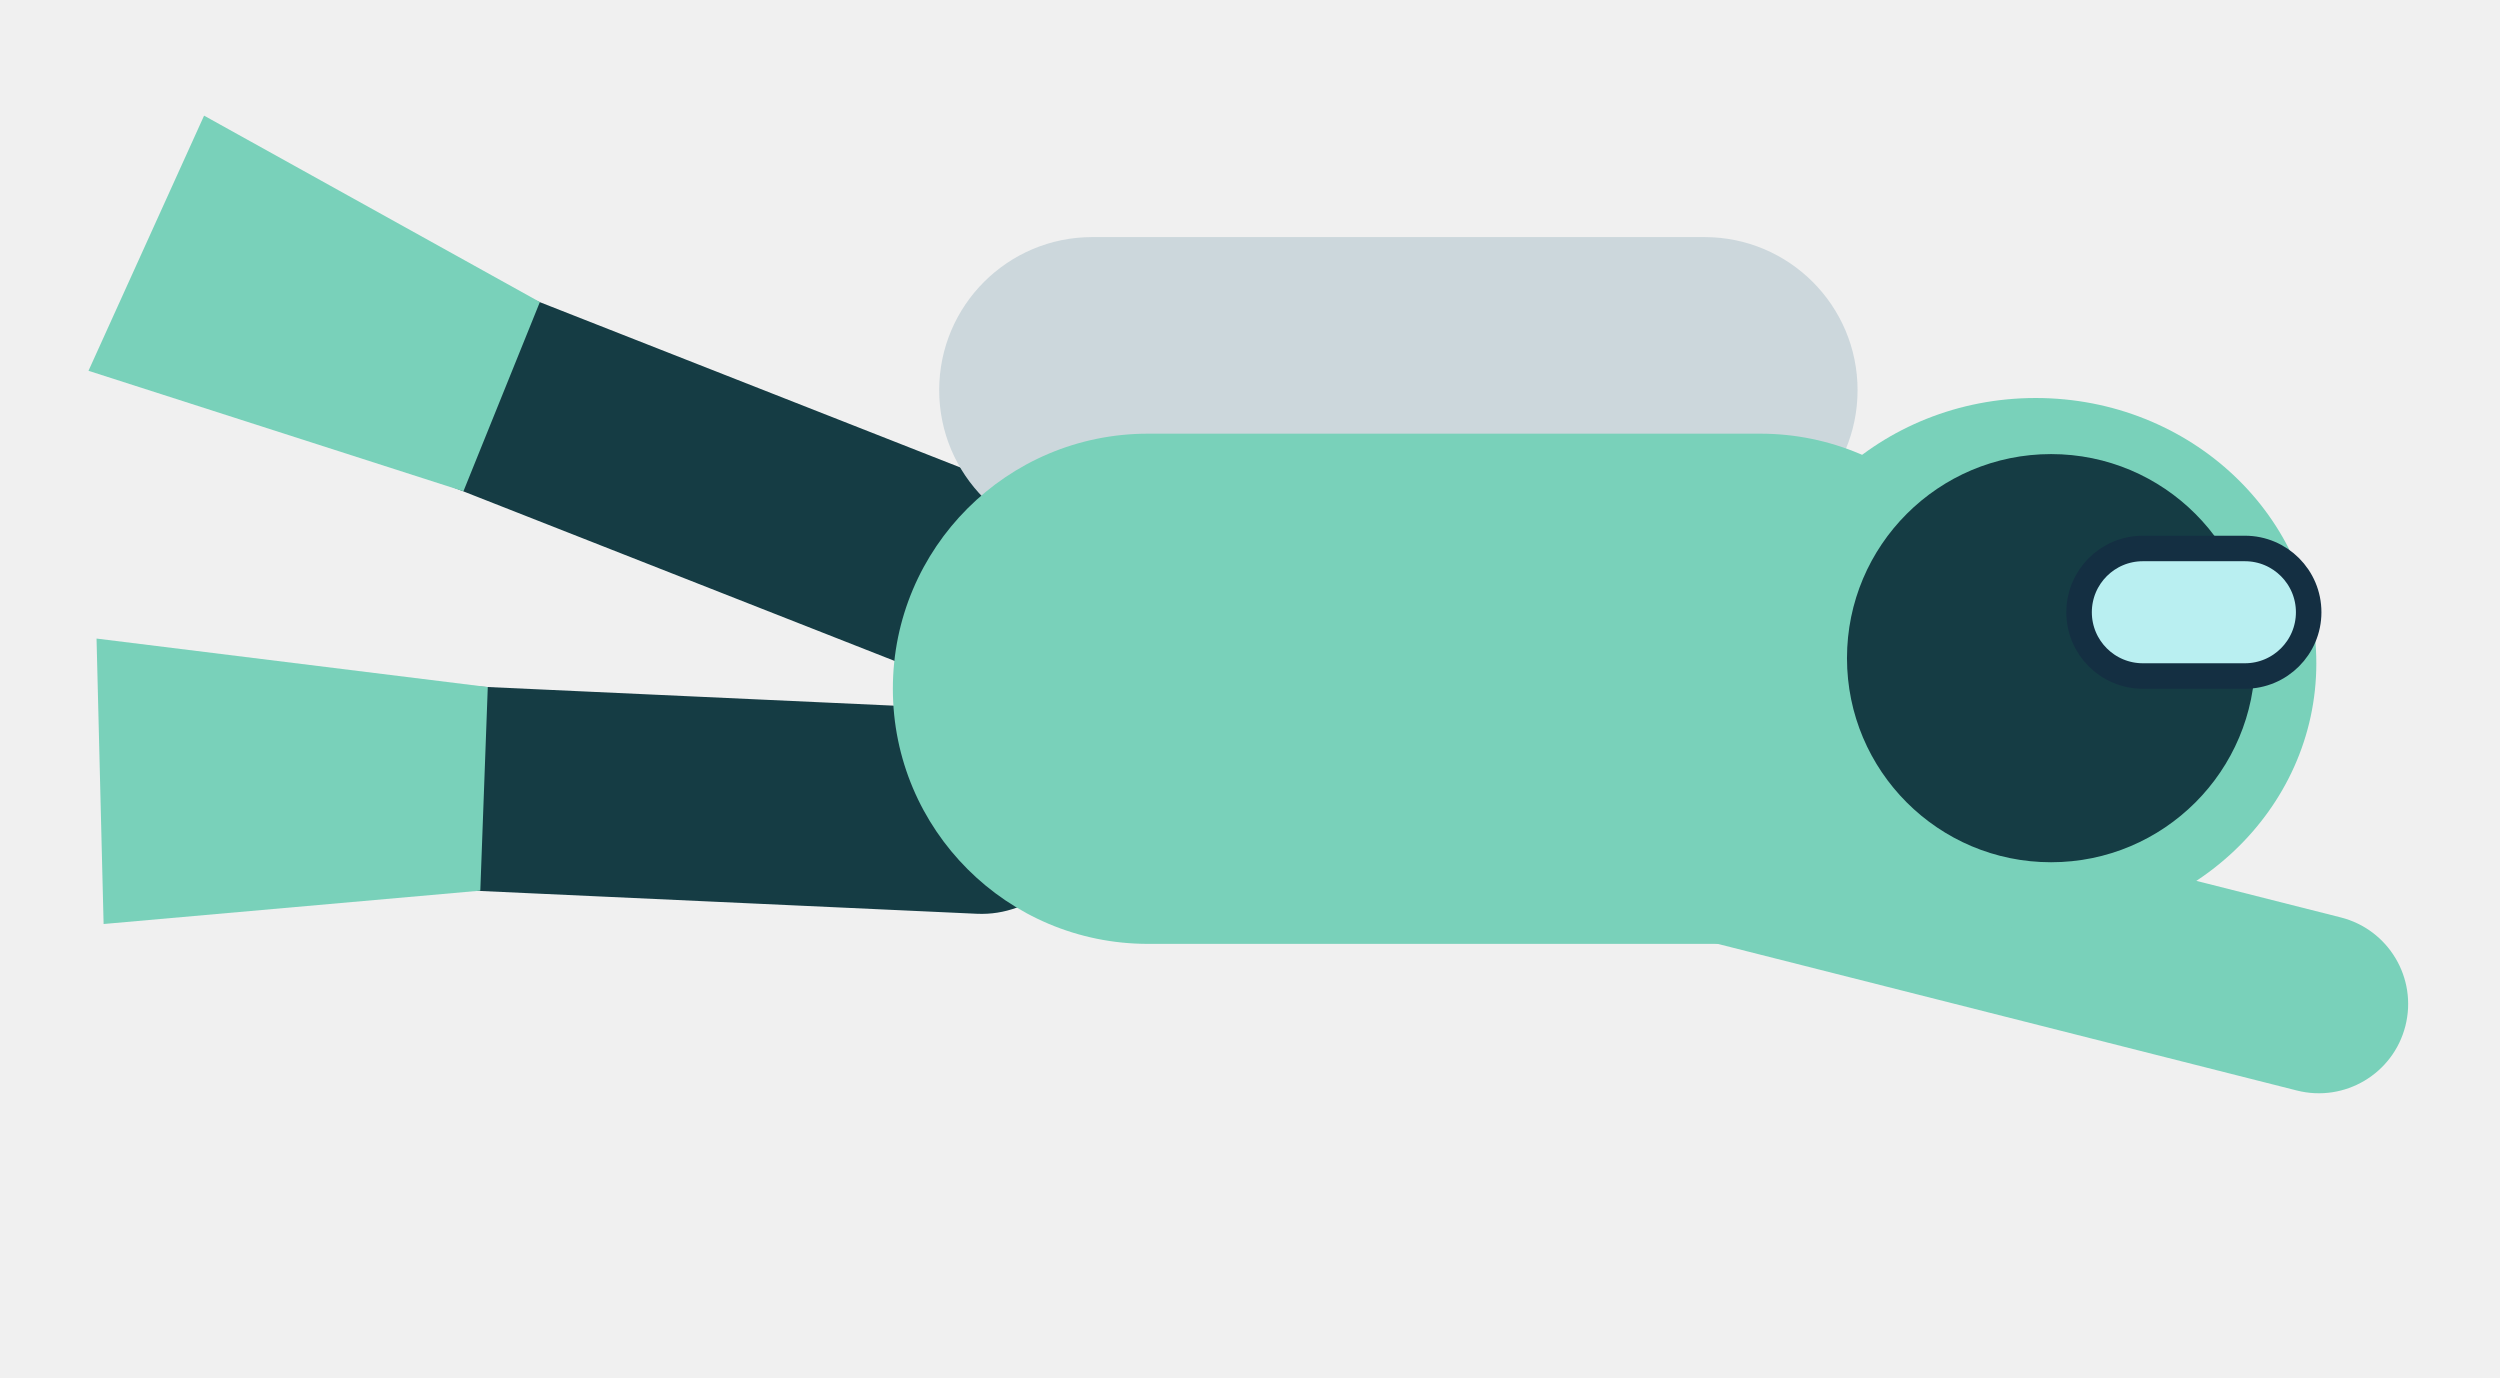
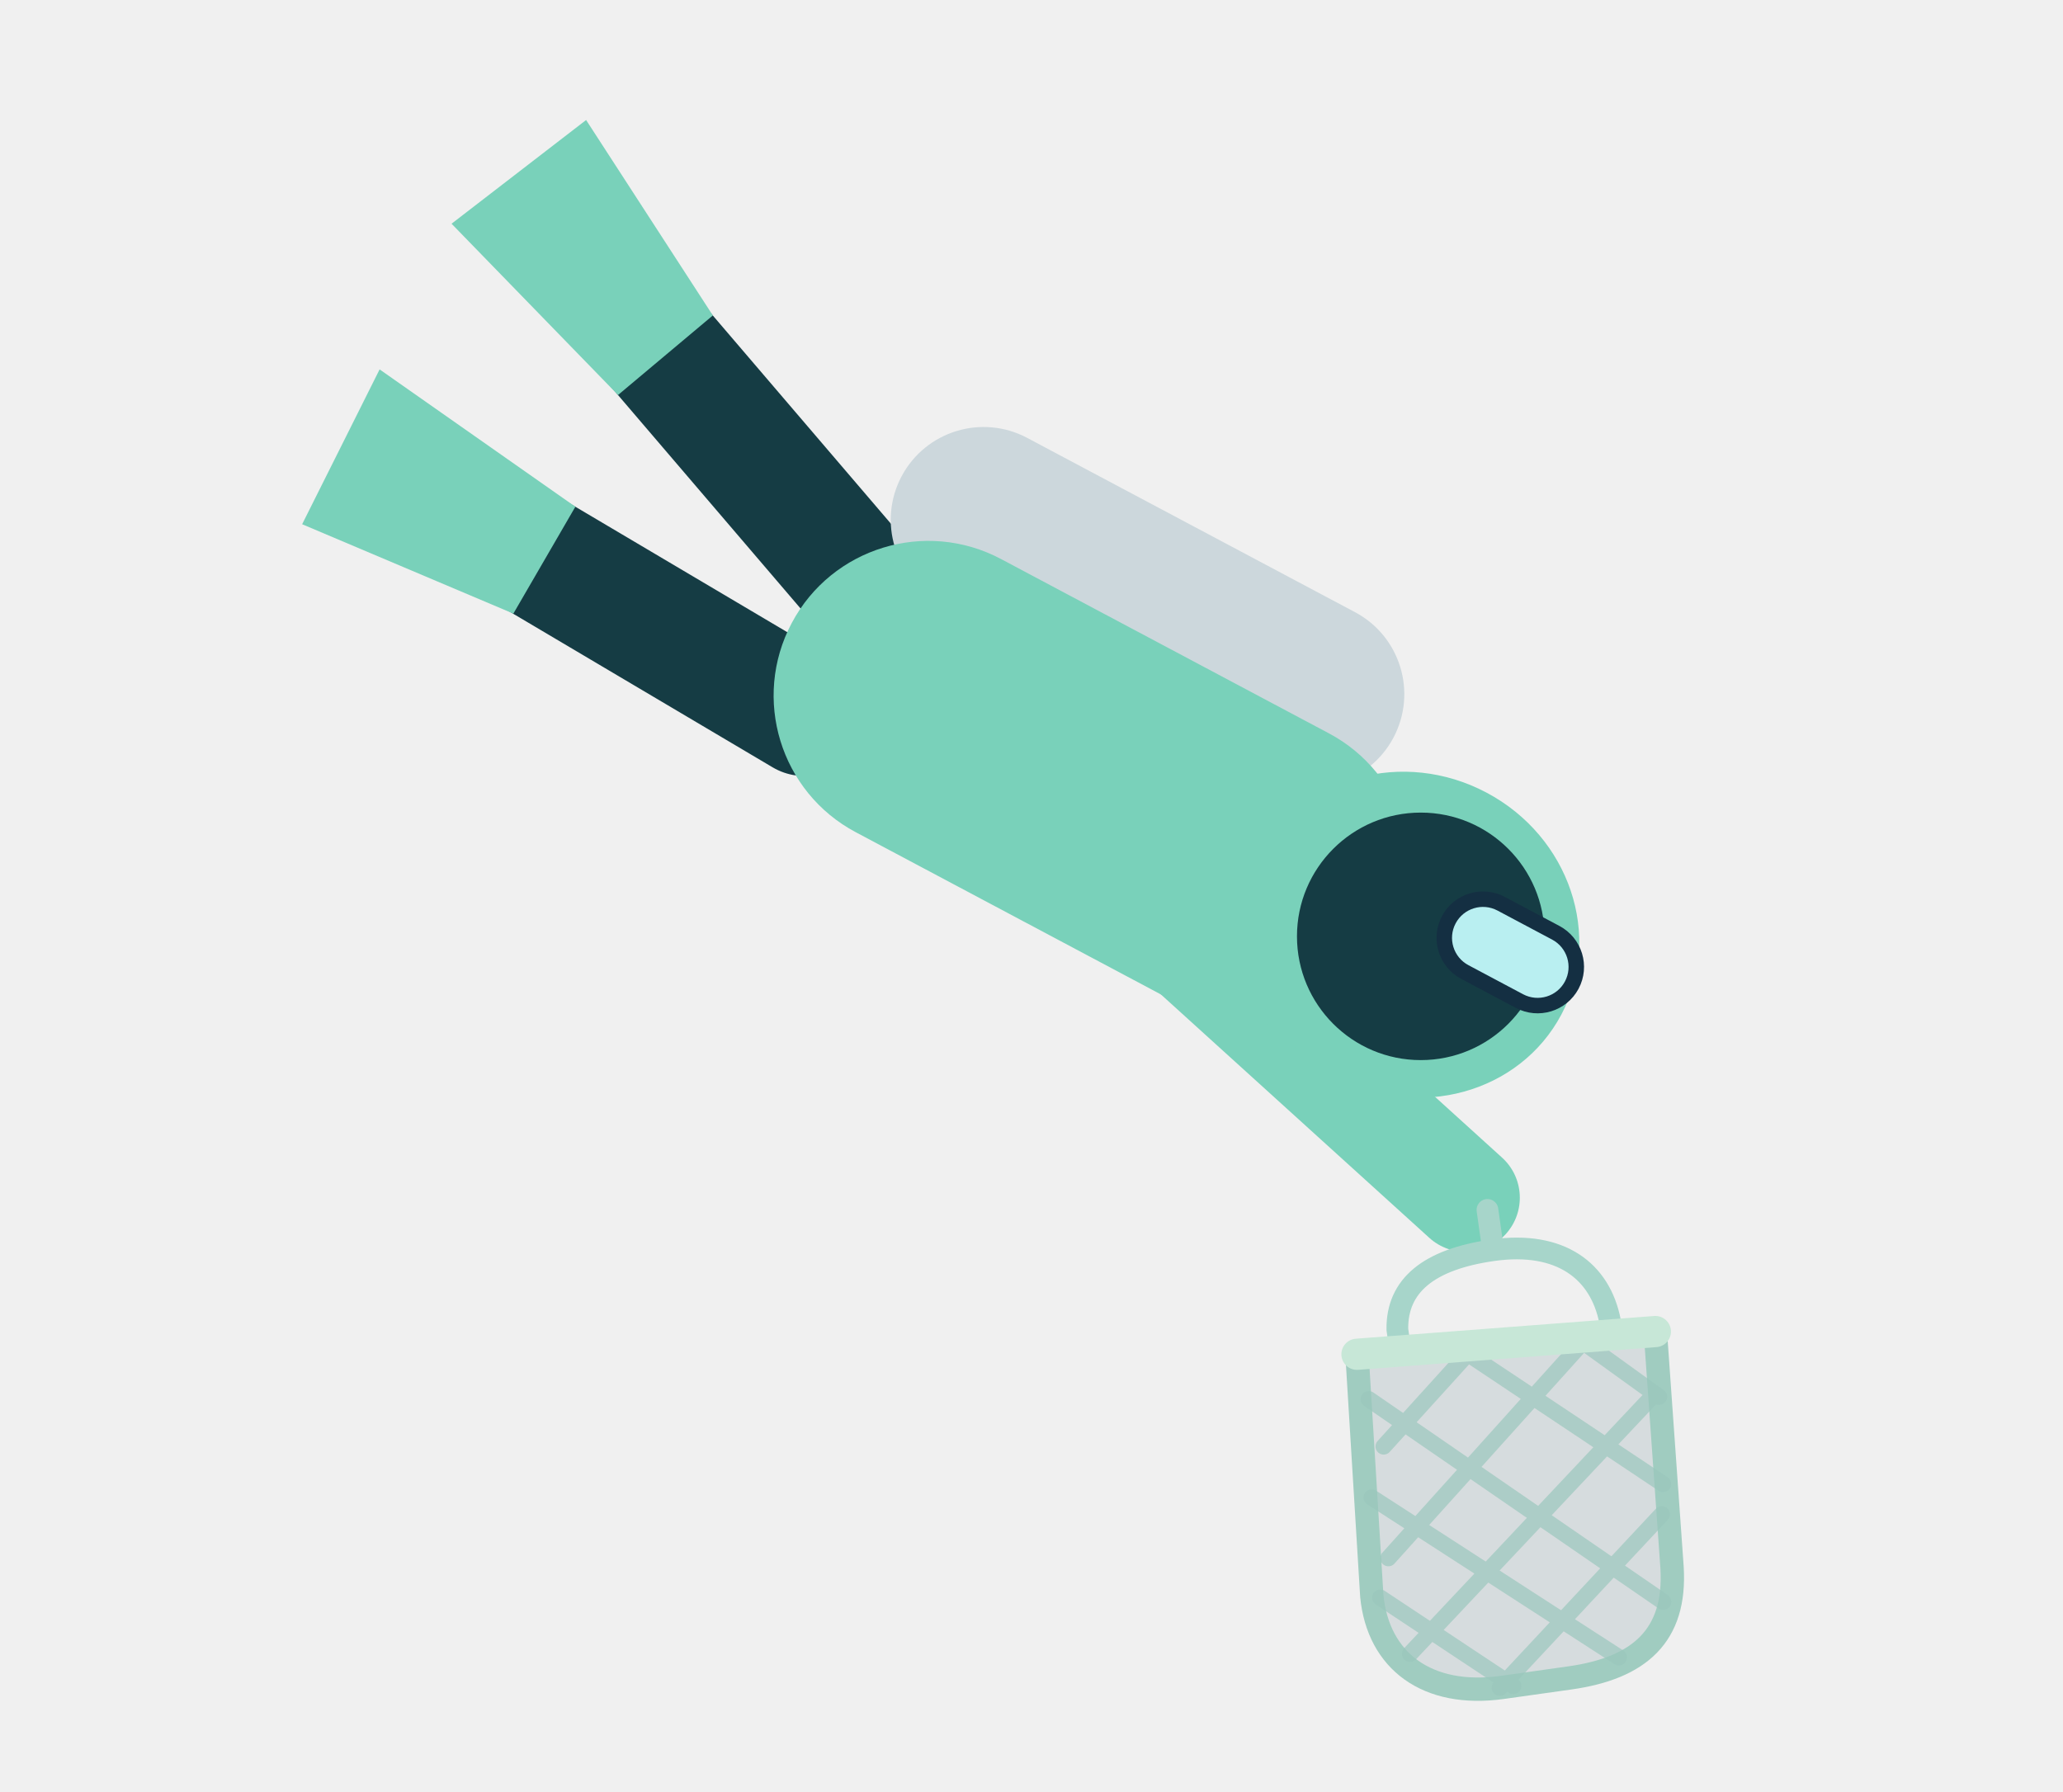
- <svg xmlns="http://www.w3.org/2000/svg" preserveAspectRatio="none" overflow="visible" style="display: block;" width="55.86" height="30.78" viewBox="0 0 55.86 30.78" fill="none">
-   <g id="ë¤ì´ë² ">
-     <g id="Group 1597882231">
-       <rect id="ë¤ë¦¬ Â· ìëìª½" x="5.882" y="19.686" width="4.56" height="18.24" rx="2.28" transform="rotate(-87.3717 5.88188 19.6855)" fill="#153C44" />
-       <path id="ë¤ë¦¬ Â· ìëìª½_2" d="M10.899 15.351L10.732 19.901L2.315 20.646L2.157 14.268L10.899 15.351Z" fill="#79D1BA" />
-     </g>
-     <rect id="Rectangle 161123925" x="6.27" y="9.374" width="4.56" height="18.24" rx="2.28" transform="rotate(-68.5371 6.27 9.37383)" fill="#153C44" />
-     <rect id="Rectangle 161123925_2" x="20.985" y="12.137" width="6.84" height="20.52" rx="3.42" transform="rotate(-90 20.9854 12.137)" fill="#CCD7DC" />
-     <rect id="Rectangle 161123925_3" x="31.154" y="19.26" width="3.99" height="22.8" rx="1.995" transform="rotate(-75.791 31.1541 19.2598)" fill="#79D1BA" />
-     <rect id="Rectangle 161123925_4" x="19.95" y="21.09" width="11.4" height="25.08" rx="5.7" transform="rotate(-90 19.95 21.09)" fill="#79D1BA" />
-     <ellipse id="Ellipse 164" cx="45.486" cy="14.821" rx="6.27" ry="5.928" fill="#79D1BA" />
-     <circle id="Ellipse 165" cx="45.829" cy="14.706" r="4.56" fill="#153C44" />
-     <path id="Rectangle 161123930" d="M1.977 8.285L4.56 2.584L12.063 6.749L10.355 10.977L1.977 8.285Z" fill="#79D1BA" />
-     <rect id="Rectangle 161123931" x="46.455" y="12.255" width="5.13" height="2.85" rx="1.425" fill="#B9EFF1" stroke="#142F42" stroke-width="0.57" />
+ <svg xmlns="http://www.w3.org/2000/svg" width="76" height="66" viewBox="0 0 76 66" fill="none">
+   <rect x="14.731" y="20.143" width="4.56" height="18.24" rx="2.28" transform="rotate(-59.3717 14.731 20.1426)" fill="#153C44" />
+   <path d="M21.196 18.671L18.912 22.61L11.131 19.316L13.985 13.611L21.196 18.671Z" fill="#79D1BA" />
+   <rect x="19.914" y="11.22" width="4.56" height="18.24" rx="2.28" transform="rotate(-40.5371 19.9142 11.2202)" fill="#153C44" />
+   <rect x="31.61" y="20.568" width="6.84" height="20.52" rx="3.42" transform="rotate(-62 31.6099 20.5684)" fill="#CCD7DC" />
+   <rect x="37.244" y="31.631" width="3.99" height="22.8" rx="1.995" transform="rotate(-47.791 37.2444 31.6313)" fill="#79D1BA" />
+   <rect x="26.492" y="27.987" width="11.4" height="25.08" rx="5.7" transform="rotate(-62 26.4925 27.9873)" fill="#79D1BA" />
+   <ellipse cx="51.983" cy="34.441" rx="6.27" ry="5.928" transform="rotate(28 51.983 34.4406)" fill="#79D1BA" />
+   <circle cx="52.34" cy="34.501" r="4.56" fill="#153C44" />
+   <path d="M16.635 8.243L21.592 4.422L26.261 11.623L22.768 14.554L16.635 8.243Z" fill="#79D1BA" />
+   <path d="M55.301 33.299L57.314 34.369C58.009 34.739 58.273 35.602 57.903 36.297L57.903 36.297C57.534 36.991 56.671 37.255 55.976 36.886L53.963 35.815C53.268 35.446 53.004 34.583 53.374 33.888L53.374 33.888C53.743 33.193 54.606 32.929 55.301 33.299Z" fill="#B9EFF1" stroke-width="0.57" stroke="#142F42" />
+   <g clip-path="url(#clip0_6484_8542)">
+     <path d="M54.797 44.58L55.006 46.065M55.006 46.065C52.63 46.399 51.454 47.372 51.478 48.985L51.562 49.579M55.006 46.065C57.482 45.717 58.95 46.824 59.314 48.691L59.383 49.186" stroke-width="0.8" stroke-linecap="round" stroke="#A7D5CA" />
+     <path d="M49.991 49.901L60.982 49.063L61.598 57.762C61.748 60.265 60.402 61.464 57.827 61.826L55.352 62.174C52.579 62.564 50.772 61.202 50.537 58.811L49.991 49.901Z" fill="#285966" fill-opacity="0.13" stroke-width="0.86" stroke-linejoin="round" stroke="#A0CCC0" />
+     <path d="M50.426 51.556L51.735 52.457M51.735 52.457L54.127 54.103M51.735 52.457L50.973 53.297M51.735 52.457L54.121 49.825M54.127 54.103L56.707 55.879M54.127 54.103L52.193 56.251M54.127 54.103L56.48 51.487M56.707 55.879L59.407 57.737M56.707 55.879L54.781 57.925M56.707 55.879L59.159 53.273M59.407 57.737L61.27 59.019M59.407 57.737L57.557 59.72M59.407 57.737L61.221 55.795M50.531 55.177L52.193 56.251M52.193 56.251L54.781 57.925M52.193 56.251L51.148 57.413M54.781 57.925L57.557 59.72M54.781 57.925L52.722 60.111M57.557 59.72L59.639 61.066M57.557 59.72L55.482 61.942M50.848 58.868L52.722 60.111M52.722 60.111L55.482 61.942M52.722 60.111L51.946 60.936M55.482 61.942L55.748 62.118M55.482 61.942L55.252 62.188M54.135 49.924L56.48 51.487M56.48 51.487L59.159 53.273M56.48 51.487L58.223 49.551M59.159 53.273L61.266 54.678M59.159 53.273L60.82 51.509M58.421 49.523L61.117 51.467" stroke-width="0.6" stroke-linecap="round" stroke="#9AC7BD" stroke-opacity="0.69" />
+     <path d="M49.991 49.9L60.982 49.063" stroke-width="1.15" stroke-linecap="round" stroke="#C7E7D7" />
  </g>
+   <defs>
+     <clipPath id="clip0_6484_8542">
+       <rect width="16" height="19" fill="white" transform="translate(46.7779 45) rotate(-8)" />
+     </clipPath>
+   </defs>
</svg>
